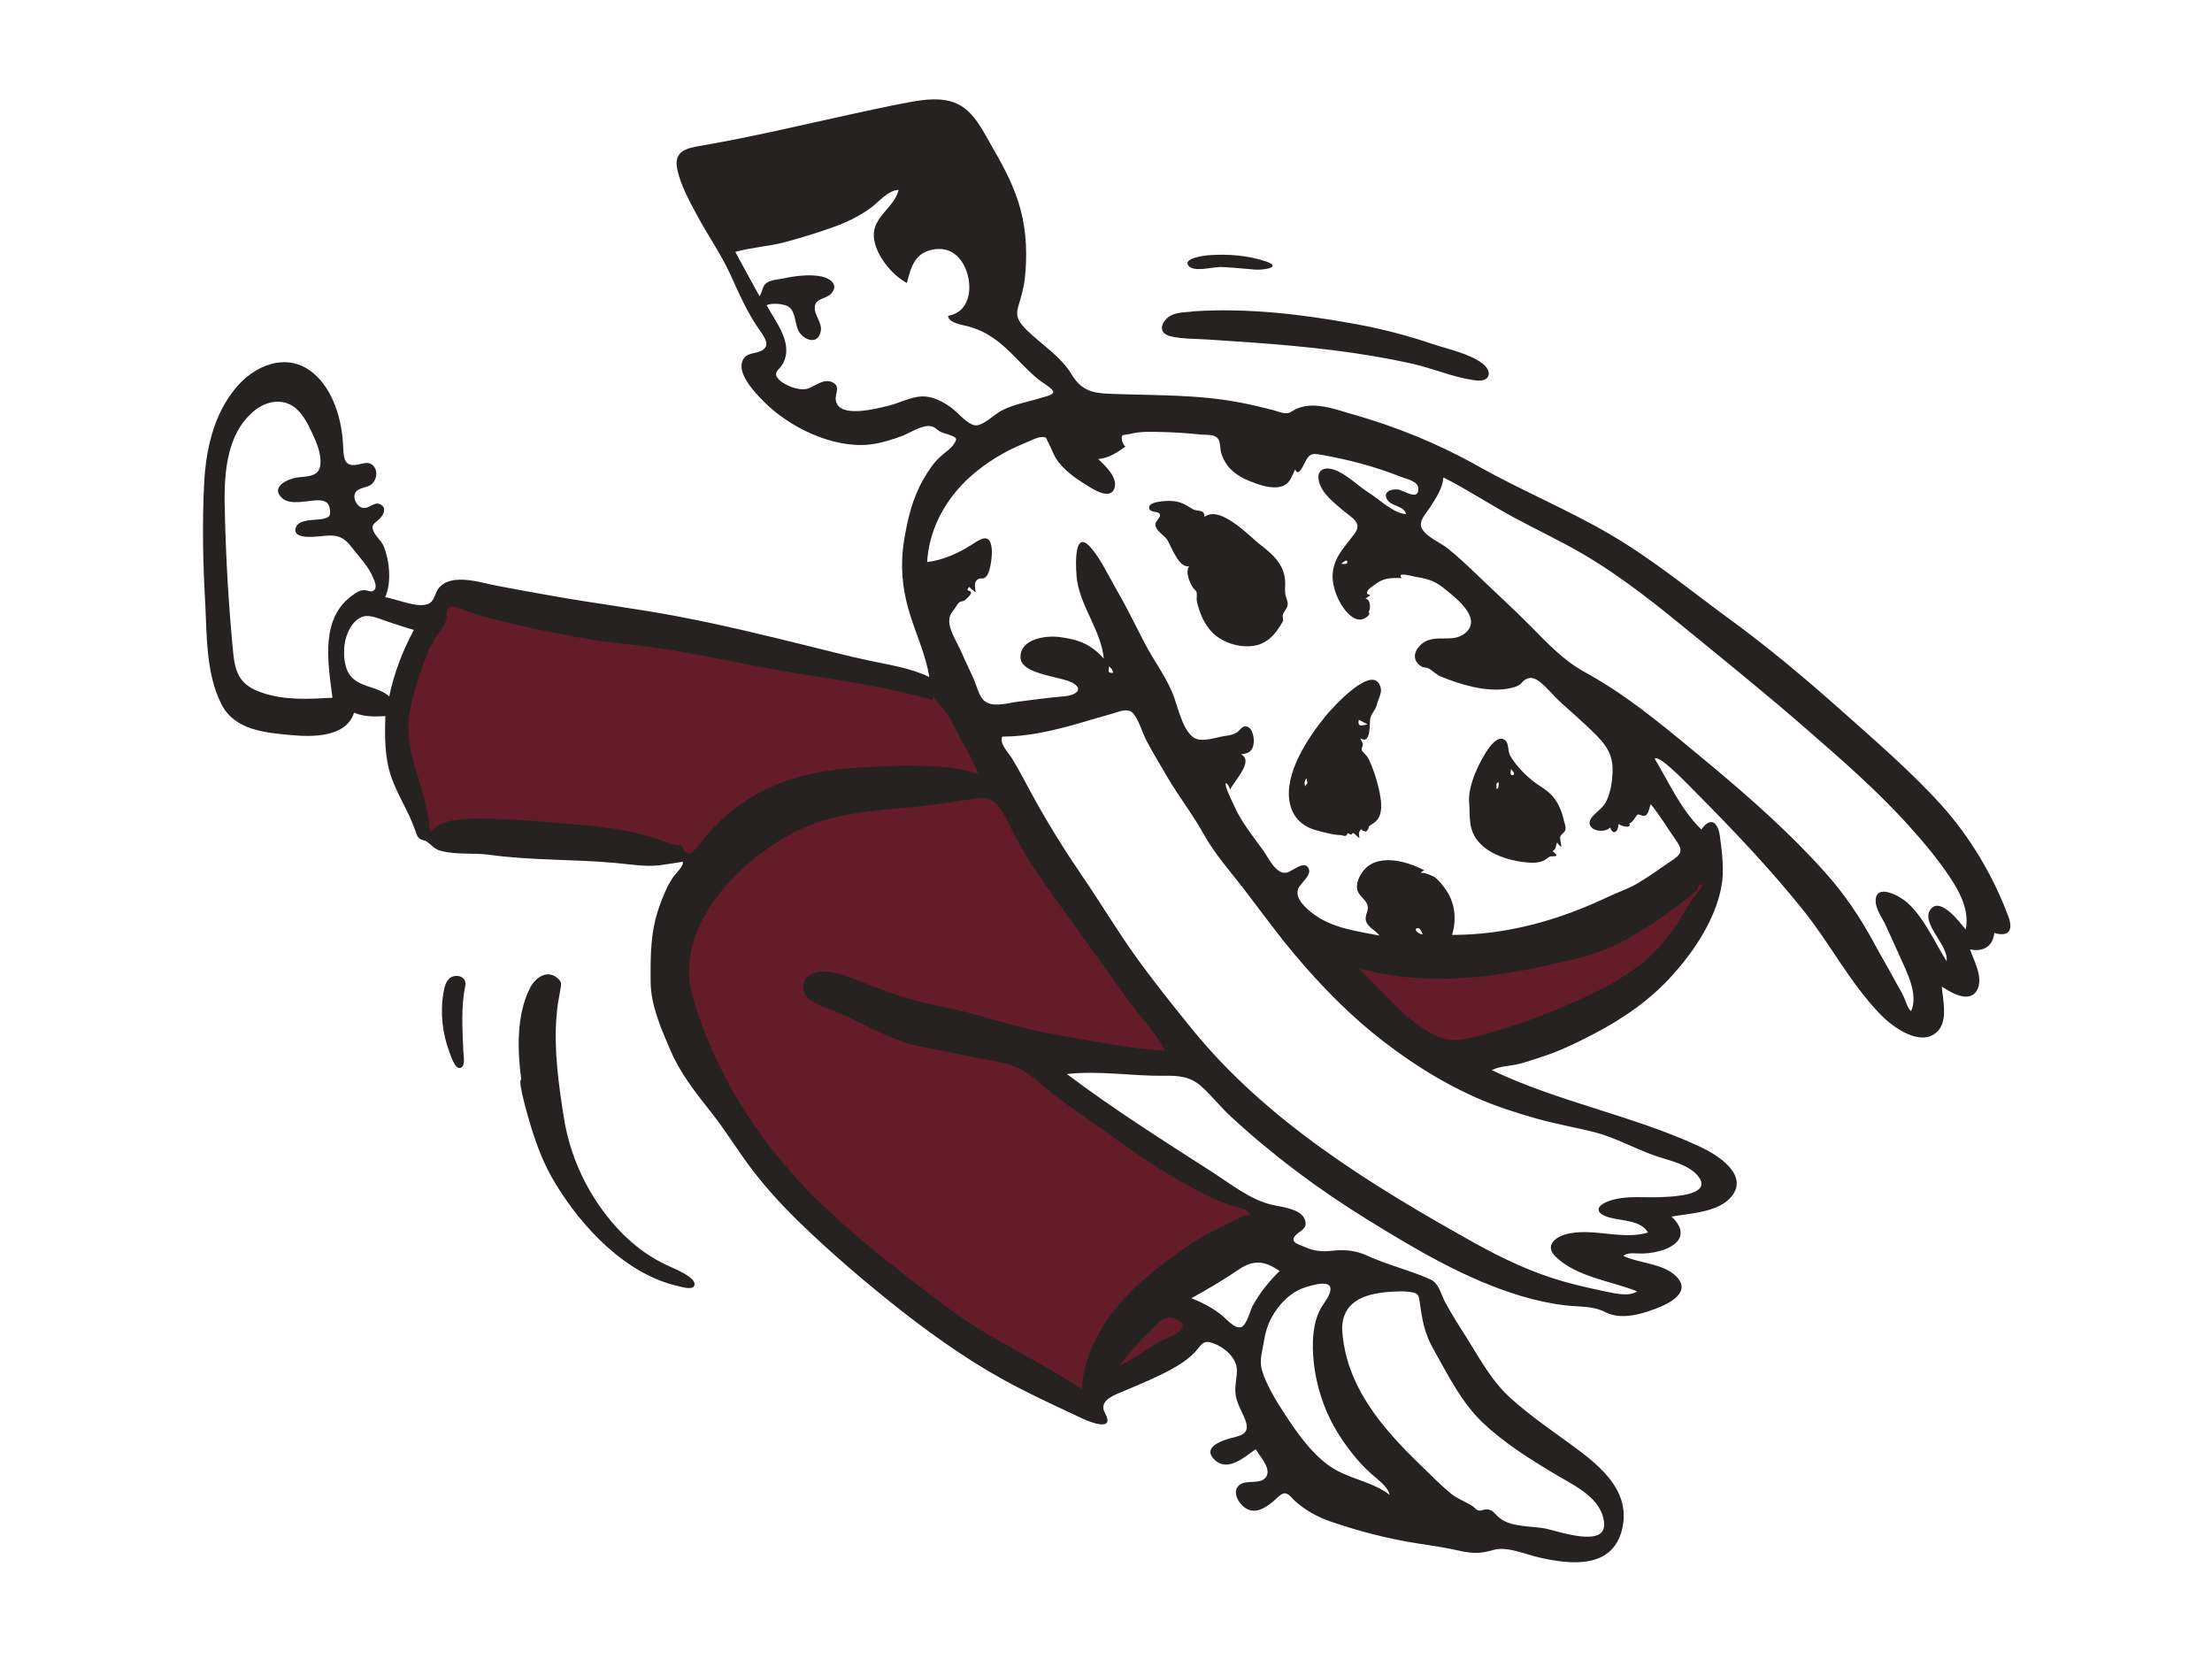
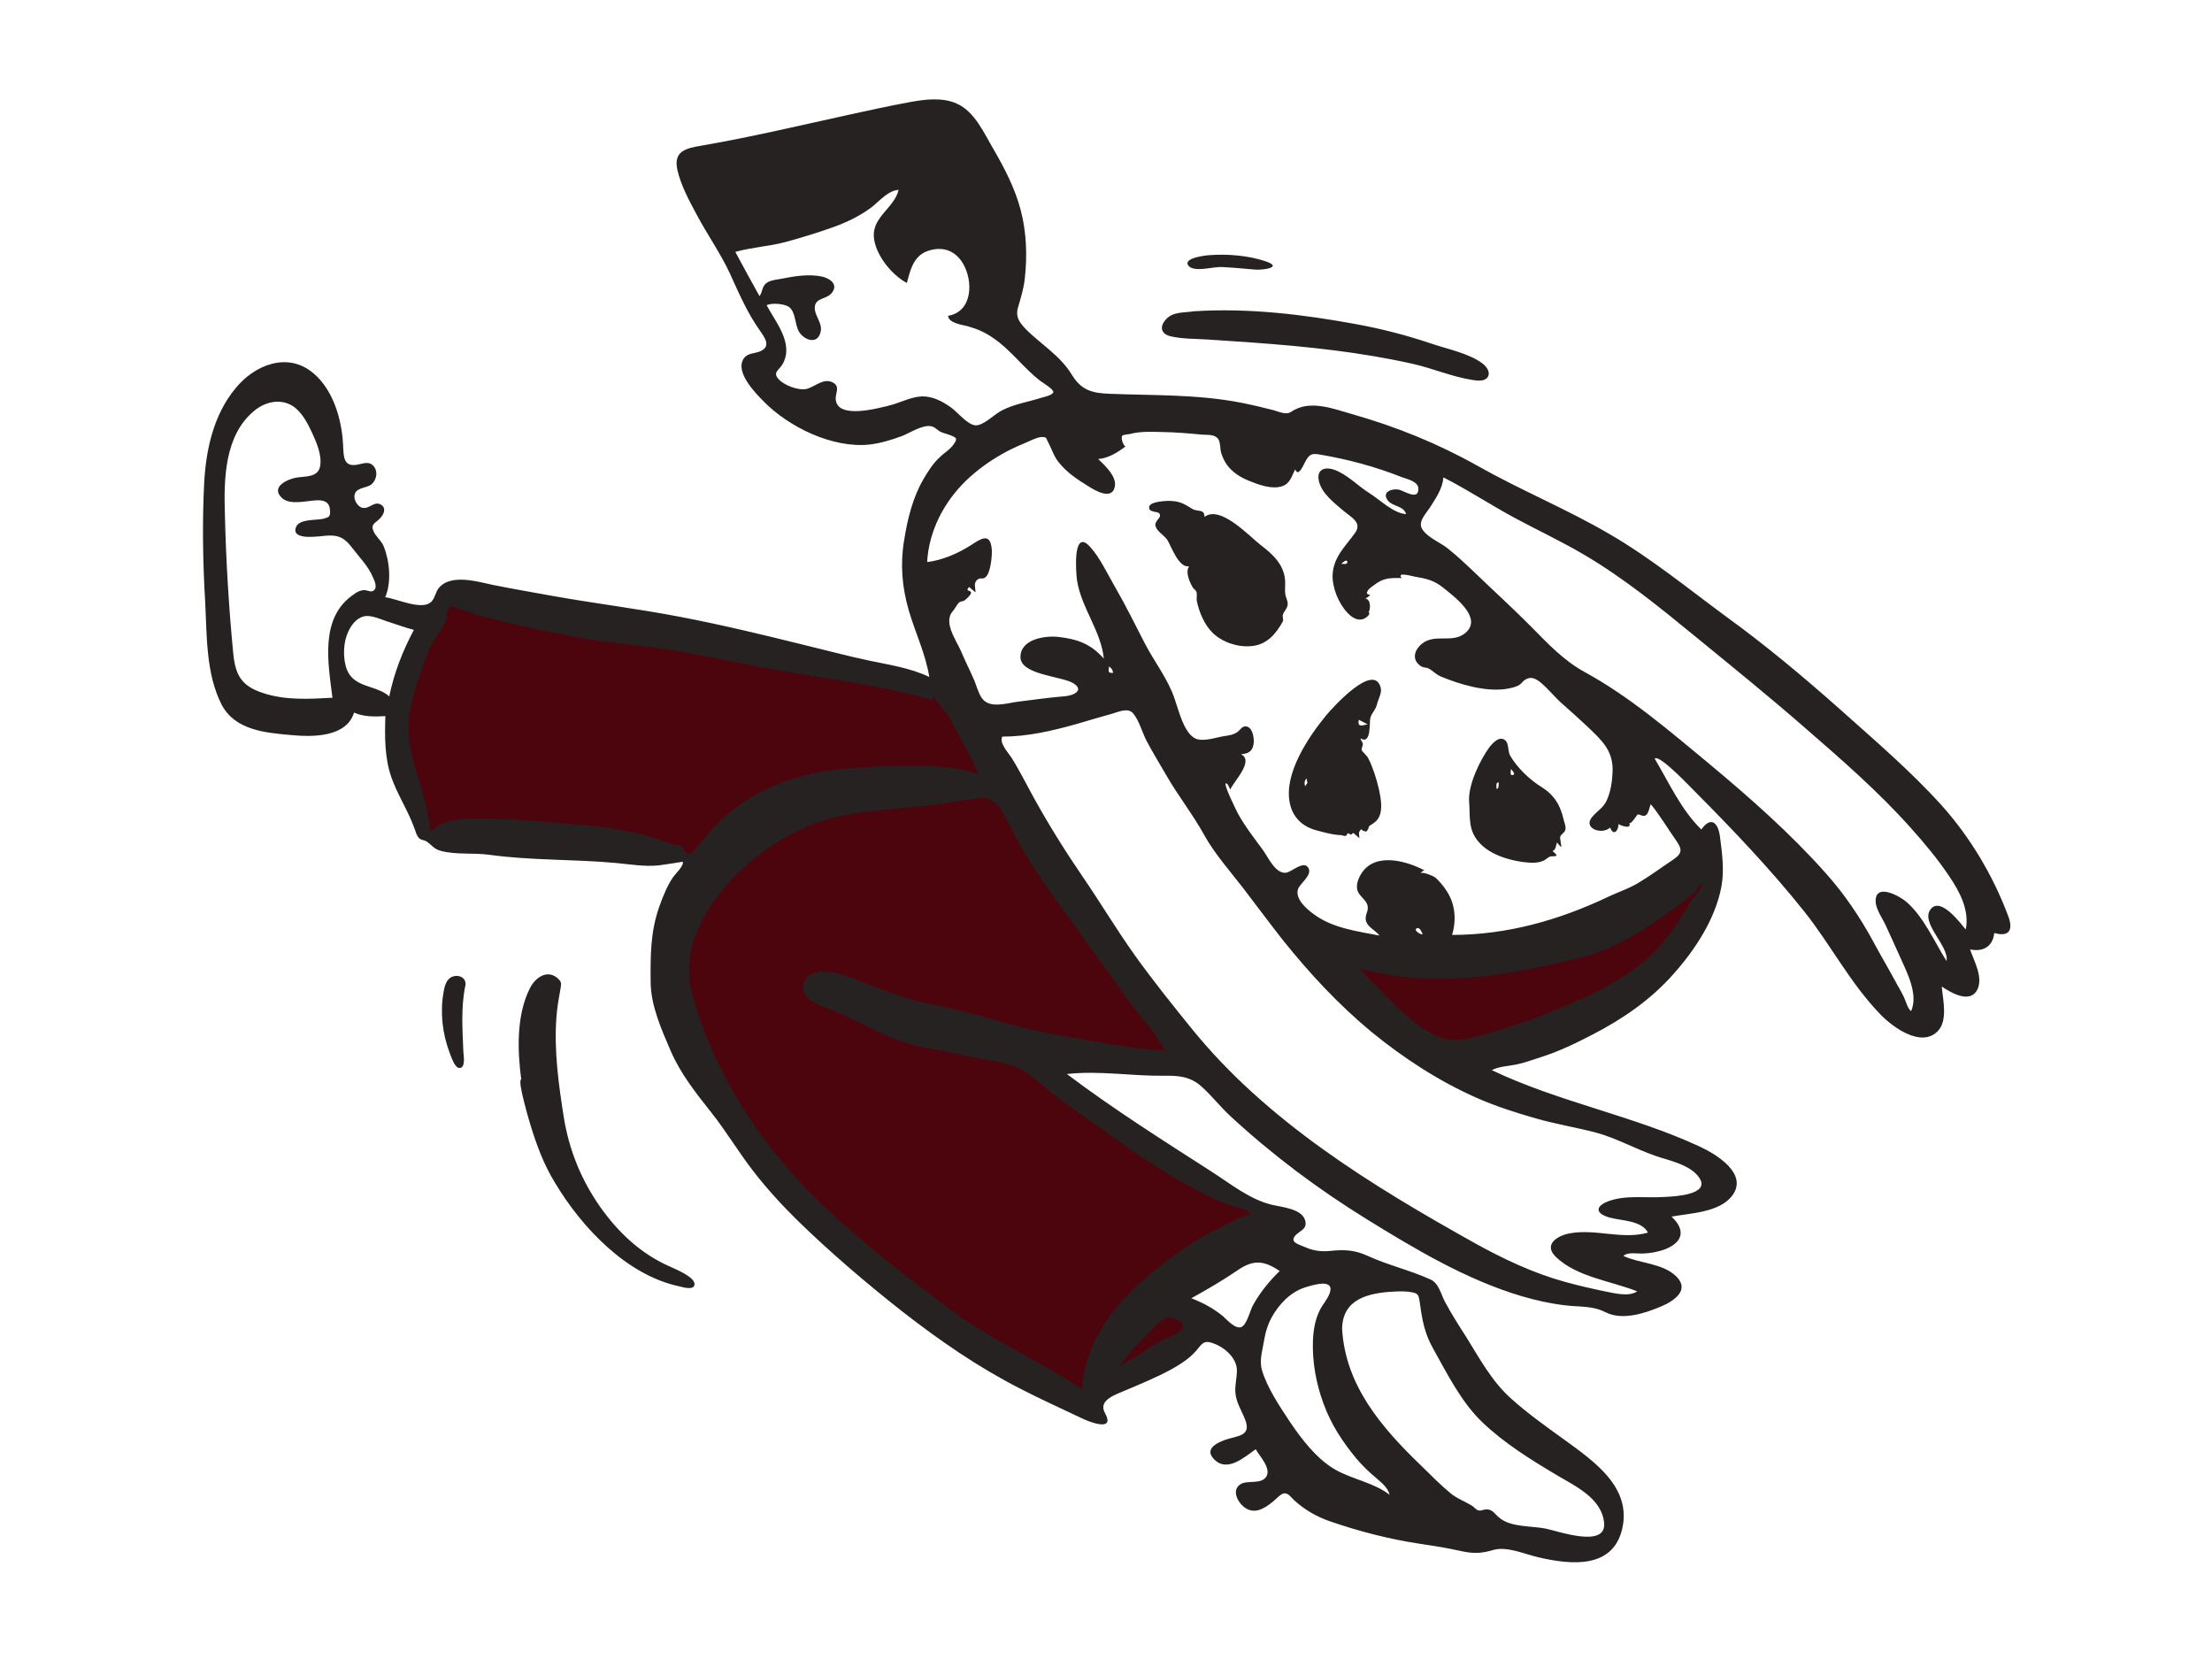
<svg xmlns="http://www.w3.org/2000/svg" width="1024px" height="768px" viewBox="0 0 1024 768">
  <g stroke="none" stroke-width="1" fill="none" fill-rule="evenodd">
-     <path d="M205,278.1 C206.8,275.4 206.8,275.9 209.9,276.5 C222.9,278.8 235.9,281.1 248.9,283.5 C292.9,291.3 337,299.1 381,307 C396.5,309.8 412,312.5 427.5,315.3 C429.8,315.7 434.2,315.6 436.2,316.8 C437.2,317.5 438,319.4 438.7,320.4 C441.5,324.9 444.4,329.3 447.3,333.8 C463.4,358.8 480,383.4 496.5,408.2 C514.8,435.8 533.1,463.3 551.4,490.9 L551.4,490.9 L474.4,489.9 C479.1,493 483.9,496.1 488.7,499.2 C522.2,521.1 555.8,543 589.4,564.9 L589.4,564.9 L541.4,596.9 L541.4,596.9 L558.4,614.9 C553.1,617.9 547.8,620.9 542.5,623.9 C532.8,629.5 523,635 513.3,640.5 C509.9,642.5 506.4,644.4 503,646.4 C502.2,646.9 501,647.8 500.2,647.7 C498.9,647.6 496.6,645.4 495.6,644.7 C492.3,642.6 489,640.5 485.7,638.3 C475.6,631.7 465.6,625 455.6,618.3 C431.1,601.8 406.6,585.1 383.1,567.1 C372.2,558.8 362.2,550.2 353.7,539.4 C344.4,527.5 336.7,514.4 329.9,500.9 C324.2,489.6 319.1,477.9 314.7,466 C313.1,461.9 309.3,455.4 309.4,450.9 C309.4,448.5 311.5,445 312.3,442.8 C314.3,437.5 316.2,432.2 318.1,426.9 C319.1,424.2 321,420.8 321.4,417.9 C321.8,414.4 320.1,409.6 319.5,406.2 C319.3,404.5 319.3,399.8 318,398.8 C317.2,398.2 314,398.5 313,398.5 C304.7,397.8 296.5,397.2 288.2,396.6 C266.1,394.8 243.9,393.1 221.8,391.4 C215.7,391 208.9,391.3 202.9,390 C198.4,389 195.5,385.4 194.2,381.1 C190.1,368.4 186.3,355.5 183.8,342.3 C181.4,329.6 183.7,319.8 188.9,308 C193.5,297.7 198.9,287.5 205,278.1 Z M792.4,399.9 C788,416.5 781.9,437.4 769,449.5 C764.1,454.1 757.5,457.1 751.5,460 C742.7,464.3 733.7,468.1 724.7,471.8 C708.6,478.2 691.8,485.3 674.8,488.5 C670,489.3 667.6,488.5 663.7,485.6 C657.1,480.9 651.1,475.1 645.1,469.5 C635.7,460.6 626.4,451.3 617.4,441.9 C651.6,441.8 686.9,440.2 720.4,432.9 C745.9,427.3 771.5,415.7 792.4,399.9 Z" fill="#641C29" />
+     <path d="M205,278.1 C206.8,275.4 206.8,275.9 209.9,276.5 C222.9,278.8 235.9,281.1 248.9,283.5 C292.9,291.3 337,299.1 381,307 C396.5,309.8 412,312.5 427.5,315.3 C429.8,315.7 434.2,315.6 436.2,316.8 C437.2,317.5 438,319.4 438.7,320.4 C441.5,324.9 444.4,329.3 447.3,333.8 C463.4,358.8 480,383.4 496.5,408.2 C514.8,435.8 533.1,463.3 551.4,490.9 L551.4,490.9 L474.4,489.9 C479.1,493 483.9,496.1 488.7,499.2 C522.2,521.1 555.8,543 589.4,564.9 L589.4,564.9 L541.4,596.9 L541.4,596.9 L558.4,614.9 C553.1,617.9 547.8,620.9 542.5,623.9 C532.8,629.5 523,635 513.3,640.5 C509.9,642.5 506.4,644.4 503,646.4 C502.2,646.9 501,647.8 500.2,647.7 C498.9,647.6 496.6,645.4 495.6,644.7 C492.3,642.6 489,640.5 485.7,638.3 C475.6,631.7 465.6,625 455.6,618.3 C431.1,601.8 406.6,585.1 383.1,567.1 C372.2,558.8 362.2,550.2 353.7,539.4 C344.4,527.5 336.7,514.4 329.9,500.9 C324.2,489.6 319.1,477.9 314.7,466 C313.1,461.9 309.3,455.4 309.4,450.9 C309.4,448.5 311.5,445 312.3,442.8 C314.3,437.5 316.2,432.2 318.1,426.9 C319.1,424.2 321,420.8 321.4,417.9 C321.8,414.4 320.1,409.6 319.5,406.2 C319.3,404.5 319.3,399.8 318,398.8 C317.2,398.2 314,398.5 313,398.5 C304.7,397.8 296.5,397.2 288.2,396.6 C266.1,394.8 243.9,393.1 221.8,391.4 C215.7,391 208.9,391.3 202.9,390 C198.4,389 195.5,385.4 194.2,381.1 C190.1,368.4 186.3,355.5 183.8,342.3 C181.4,329.6 183.7,319.8 188.9,308 C193.5,297.7 198.9,287.5 205,278.1 Z M792.4,399.9 C788,416.5 781.9,437.4 769,449.5 C764.1,454.1 757.5,457.1 751.5,460 C742.7,464.3 733.7,468.1 724.7,471.8 C708.6,478.2 691.8,485.3 674.8,488.5 C670,489.3 667.6,488.5 663.7,485.6 C657.1,480.9 651.1,475.1 645.1,469.5 C635.7,460.6 626.4,451.3 617.4,441.9 C651.6,441.8 686.9,440.2 720.4,432.9 C745.9,427.3 771.5,415.7 792.4,399.9 Z" fill="#4c050c" />
    <path d="M443,48 C451.3,51.7 455.6,61.8 460,69.2 C465.1,78 469.9,87.3 472.5,97.2 C475.2,107.4 475.6,118.5 474.4,129 C473.9,133.6 472.6,137.8 471.3,142.2 C469.9,146.9 472.1,149.5 475.4,152.9 C482.4,159.7 491.1,165 496.2,173.5 C500.6,180.7 505.6,182 513.8,182.3 C534.2,183.1 554.2,182.5 574.4,186.4 C579.5,187.4 584.6,188.6 589.6,189.9 C591.3,190.4 593,191.1 594.7,191.3 C597.2,191.5 597.6,190.5 599.5,189.6 C607.6,185.4 617.8,189.4 625.9,191.7 C646.3,197.5 665.6,205.3 684.1,215.7 C704.1,227 725.4,235.7 745.2,247.3 C764.3,258.4 781.5,272.5 799.3,285.6 C817.5,298.8 834.7,313.2 851.5,328.1 C867.7,342.6 884.4,356.8 899,373 C912.2,387.8 922.6,405.3 929.6,423.9 C932,430.1 930.5,434 923.2,431.9 C922.6,438.2 917.9,440.8 912,439.5 C913.8,444.8 917.9,451.9 915.6,457.6 C912.4,465.1 903.3,459.6 898.9,456.7 C899.4,462.7 901.9,472.6 896.9,477.5 C889.2,485.1 876.1,475.4 870.6,469.7 C856.6,455.3 847.6,437.5 835.2,421.9 C819.8,402.6 802.5,384.4 785.1,366.9 C783.7,365.6 768.2,348.9 766,351.2 C772.7,362.4 778.1,374.7 787.6,384 C792.1,377.7 795.3,380.8 796.2,387.1 C797.2,394.8 798.3,402.8 796.9,410.4 C794.1,425.4 784.7,439.7 774.7,450.9 C764.3,462.7 751.4,471.6 737.5,478.8 C729.6,482.9 721.8,486.7 713.3,489.4 C709.5,490.6 705.8,492 701.9,492.8 C698.1,493.6 694.1,493.6 690.6,495.4 C721.6,510.2 755.9,516.4 786.9,530.8 C794.4,534.3 809.5,543.3 801.9,553.5 C796,561.3 782.6,561.6 773.8,563.2 C780.3,569.3 779.3,574.9 770.9,578.3 C767.4,579.6 763.9,580.2 760.3,580.3 C757.8,580.4 753.5,579.5 751.5,581.4 C759.2,585 769.7,584.7 776,590.9 C782.5,597.3 774.8,602.3 769,604.8 C761.4,608 751,611.4 743.3,607.5 C737.2,604.4 731.6,605.1 724.8,604.3 C717.9,603.5 711,602 704.3,600 C678.8,592.4 655.2,578.3 632.7,564.4 C610.2,550.5 589.2,534.8 569.7,516.8 C564.9,512.4 560.9,507.1 556,502.8 C550.9,498.3 545.5,497.9 538.9,498 C523.9,498.2 508.9,495.5 493.9,497.2 C515.5,513.5 538.2,527.8 560.9,542.4 C569.5,547.9 578.6,555.3 588.7,557.7 C593.2,558.8 602.7,559.5 604.2,565 C605.3,569 601.9,569.6 599.8,571.8 C596.8,575 601,576 604.1,577.3 C607.9,579 611.5,579.5 615.7,579.1 C622.1,578.4 627.2,578.6 633.2,581.4 C642.6,585.7 652.7,588 662.2,592.3 C666.1,594 667.1,599.3 669,602.8 C672,608.4 675.4,613.7 678.8,619 C685.1,629.1 690.6,639.5 699.6,647.5 C707.5,654.6 716.3,660.8 724.9,667 C738.2,676.7 755.3,688.6 751,707.6 C746.7,726.4 727.3,724.4 712.5,721 C706.2,719.6 697.7,715.7 691.4,717.5 C686,719.1 682.3,719.3 676.6,718.1 C670.1,716.6 663.5,715.6 656.9,714.6 C643.1,712.5 629.1,708.9 615.8,704.3 C609.5,702.1 604.2,699.1 599.2,694.6 C597.7,693.2 596.6,691.3 594.6,691.3 C593,691.3 590.4,694.3 589.1,695.3 C585,698.6 580.4,701.3 575.7,697.5 C572.7,695 570.1,689.6 574.4,687 C577.7,685.1 583.8,687.3 586.2,683.6 C588.6,679.7 583.1,674.1 581.3,670.9 C576.1,674.5 568.3,681.7 562.2,675.7 C557.4,671 562.8,668.1 567.3,666.5 C572.9,664.6 579.3,664.9 576.5,657.4 C574.9,653.2 572.3,649.4 571.9,644.8 C571.6,641.3 572.6,637.9 572.6,634.4 C572.6,628.2 565.9,622.8 560.1,621.4 C556.6,620.5 555.5,623.5 553.3,625.8 C550.1,629.3 546,631.8 541.9,634.1 C535.2,637.7 528.2,640.6 521.1,643.6 C516.5,645.6 508.2,648.1 511.5,654.1 C516.4,662.8 505,658.6 500.9,656.6 C491.3,652 481.6,647.7 472.2,642.8 C452.8,632.9 435,620.6 417.8,607.2 C401,594 384.6,580 369.3,565.1 C361.9,557.8 354.9,550.2 348.6,542 C341.8,533.2 336.1,523.6 329.2,514.9 C322,505.8 315,497 310.4,486.3 C306.1,476.3 301.2,465.3 301.2,454.4 C301.1,442.3 301.1,431.5 305.1,420 C306.8,415.2 308.8,410.1 311.7,405.9 C312.5,404.7 316.9,400.6 316,398.9 C316,399 306,400.5 305,400.6 C298.4,401.3 291.7,400.1 285.1,399.5 C265.6,397.7 245.9,398.4 226.5,395.7 C219.2,394.7 211.2,395.8 204.1,393.9 C200.7,393 199.9,391.1 197.4,389.5 C196.3,388.8 195,389 194,388 C192.8,386.8 192.5,385.1 191.9,383.6 C189,375.4 184.1,368.1 181.2,359.9 C178,350.7 178.1,341.1 178.4,331.5 C173.5,331.8 168.5,331.9 163.9,329.9 C160.3,341.4 144.6,341.2 134.9,340.3 C122.8,339.2 108.7,338.1 102.5,326 C95.3,311.7 95.8,294.4 95,278.9 C93.9,260.6 93.6,242.1 94.5,223.9 C95.3,208.3 98.8,192.2 108.9,179.9 C117.7,169 133.1,162.6 145.1,172.8 C154.2,180.4 158.2,194.1 158.8,205.6 C159.1,211.4 158.8,216.6 166,215 C168.7,214.4 171.2,213.4 173.3,216.2 C175,218.7 174.2,222.3 172,224.2 C169.9,225.9 165.9,225.6 164.5,228.1 C163.1,230.6 165.3,234.6 167.9,235.1 C171,235.7 173.3,231.8 176.3,233.6 C179.1,235.2 177.6,238.3 175.8,240.1 C173.6,242.3 171.4,242.7 173,246.1 C174.2,248.7 176.7,250.4 177.7,253.1 C180.4,259.9 181.3,269.7 178.3,276.5 C183.5,277 196,283.2 200,278.2 C201.5,276.4 201.7,273.8 203.3,272 C205.2,269.8 207.8,268.9 210.6,268.5 C216.5,267.8 222.6,269.6 228.3,270.8 C237.9,272.7 247.5,274.4 257.1,276.1 C276.4,279.5 295.9,281.9 315.1,285.6 C334.4,289.3 353.4,293.9 372.4,298.6 C382.4,301 392.3,303.7 402.3,305.8 C411.7,307.8 421.5,309.2 430.2,313.4 C428.5,302.7 423.7,292.9 420.7,282.6 C417.6,271.9 416.7,261.3 418.5,250.4 C420.1,240.4 422.4,230.6 427.5,221.8 C429.6,218.2 431.9,214.6 434.9,211.8 C437,209.7 440,208 441.6,205.5 C443.3,203.1 442.9,202.6 440,201.5 C438.3,200.8 436.8,200.6 435.2,199.8 C433.8,199 432.6,197.5 430.9,197.3 C427,196.6 421.2,200.4 417.7,201.8 C412.8,203.6 407.7,205.2 402.5,205.8 C385.4,207.6 365.1,197.7 353.4,185.7 C349.4,181.7 340.5,172.4 344.1,166.3 C346,163.1 349.5,163.9 352.4,162.4 C356.9,160.1 354,156.3 351.9,153.2 C346,145 342,135.6 337.8,126.4 C333.4,117 327.5,108.7 322.7,99.7 C319.2,93.2 315.2,85.9 313.6,78.7 C311.6,69.9 317.6,68.6 324.9,67.4 C348,63.4 370.7,58 393.5,53 C402.7,51 411.8,49 421,47.3 C428.1,46 436.2,44.9 443,48 Z M645.5,597.9 C633.6,598.5 621.6,601.2 621.3,615 C622.7,641.4 639.8,661.1 657.9,678.5 C662.5,683 667,687.6 671.9,691.6 C674.9,693.9 678,695 681.2,696.9 C682,697.3 683.3,698.8 684,699.1 C685.7,699.6 685.9,699 687.5,698.8 C691.2,698.4 691.8,701 694.6,703 C699.8,707 709.2,706.4 715.4,707.6 C721,708.7 743.6,716.9 742.6,705.1 C741.6,693.6 729.3,688 720.7,682.9 C708.6,675.7 696.2,668 686,658.2 C676.4,648.9 670.1,636.2 663.6,624.6 C659.5,617.4 658.4,611.3 657.3,603.2 C656.8,599.8 656.7,598.7 653.4,598.2 C650.8,597.7 648.1,597.8 645.5,597.9 Z M604.1,596 C597.3,598.2 592.1,603.7 588.6,610 C586.9,613.2 585.9,616.4 585.3,619.9 C584.6,624.5 582.9,629.3 584.1,633.9 C586.4,642.2 592.5,651.2 597.2,658.3 C602.6,666.3 609.5,675.3 617.9,680.2 C626,684.9 635.8,686.2 643.3,692 C642.6,688.8 639.6,686.4 637.3,684.4 C633.8,681.5 630.8,678.6 627.9,675.2 C621.5,667.5 616.1,659.2 612.7,649.8 C609.3,640.6 607.4,630.3 607.8,620.5 C608,615.9 608.8,610.9 610.9,606.7 C612.2,603.9 614.6,601.5 615.6,598.5 C617.9,591.6 607.6,594.9 604.1,596 Z M453.4,369.5 C443.8,370.6 434.3,372.5 424.6,373.4 C405.1,375.2 384.8,376.2 367.1,385.6 C341.4,399.2 311.7,429.3 320.6,461 C331.2,498.5 353.7,532.5 382,559 C400,575.9 419.8,591.2 439.6,606 C458.8,620.3 480.9,629.7 500.7,643.1 C502,623.4 514.4,605.3 529.1,592.7 C536.9,586 545.2,579.6 554,574.1 C558.3,571.4 562.8,569.2 567.4,566.9 C570.9,565.3 574.7,562.7 578.7,562.5 C578.6,559.6 571.3,558.6 569.3,557.9 C562.4,555.5 555.7,551.9 549.3,548.4 C535.3,540.8 522.4,531.5 509.4,522.2 C503.1,517.7 496.6,513.3 490.4,508.7 C484.7,504.6 479.7,499.2 473.7,495.6 C467.5,492 460.1,491.2 453.1,489.9 C444.8,488.3 436.6,486.4 428.2,484.9 C414.1,482.6 400.9,474.3 388,468.7 C383.6,466.8 377,465.2 373.7,461.6 C370.7,458.3 371.5,453.3 375.3,451.1 C382,447.3 393,452.3 399.3,454.7 C410.9,459.3 422.4,463.4 434.7,465.7 C451.5,468.9 467.5,474.9 484.4,478.1 C502.6,481.4 520.8,485.2 539.3,486.4 C534.8,477.4 527.2,470 521.4,461.8 C514.7,452.5 508,443.2 501.3,433.8 C489.6,417.3 476.5,400.8 467.6,382.5 C464.5,376.3 461.5,368.6 453.4,369.5 Z M540.5,610 C537.8,610.4 535.8,613 534,614.8 C528.4,620.3 522.9,625.7 518.3,632.1 C525.4,629.1 531.2,623.9 538,620.5 C540.5,619.2 549.1,616.5 547.4,613 C546.4,611.1 542.5,609.6 540.5,610 Z M573,588 C566.1,592.7 558.9,596.9 551.5,601 C556.7,603 561.8,605.7 566,609.2 C567.9,610.8 571.9,615.5 574.7,614.3 C577.2,613.2 578.7,606.8 579.9,604.5 C583.1,598.6 587.6,593 592.4,588.4 C585.2,583.5 580.3,583 573,588 Z M514.5,330.5 C509,332 503.4,333.7 497.9,335.3 C486.8,338.4 475.5,341 464,341 C462.4,343.9 466.9,348.6 468.3,350.8 C471.9,356.6 475,362.8 478.3,368.8 C485.3,381.5 492.9,393.7 501.1,405.7 C509.4,417.8 516.9,430.4 525.4,442.3 C533.7,453.9 542.7,465.1 551.6,476.1 C586.4,519.1 634.8,548.7 682.4,575.3 C695.7,582.7 709.6,589.3 724.4,593.4 C730.5,595.1 736.7,596.5 742.9,597.8 C747.1,598.6 754,600.5 757.9,597.8 C745.8,593 730,591.2 720.3,581.9 C714.3,576.2 720.9,571.9 727,570.9 C738.9,568.8 751.2,574 762.9,570.6 C759.8,564.9 750.8,565.2 745.4,563.7 C738.5,561.9 738.2,558.4 744.8,556 C752.8,553.1 762.2,554.7 770.6,554.1 C774.7,553.9 791.9,553.2 786.7,545.3 C782.6,539.1 772.7,537.3 766.1,535 C757,531.8 748.1,526.8 738.8,524.3 C729.6,521.9 720.3,520.4 711.2,517.8 C701.7,515.1 692.3,512.1 683.3,508.1 C665.8,500.3 649.7,489.8 634.9,477.7 C619.8,465.2 606.5,450.9 594.2,435.6 C587.8,427.5 581.7,419.2 575.4,411 C569.3,403.1 562.5,395.5 557.6,386.8 C552.3,377.1 545.3,368.3 539.8,358.7 C536.8,353.5 533.6,348.3 530.8,343 C528.8,339.2 527.4,333.7 524.7,330.4 C522.2,327.3 517.8,329.6 514.5,330.5 Z M258.3,453 C260.1,454.7 259.8,455.4 259.5,457.5 C258.7,462 257.9,466.3 257.6,470.8 C256.4,486.1 258.6,502.1 261,517.2 C263.4,532.3 269.1,546.3 277.9,558.8 C286.5,570.9 296.9,580.6 310.5,586.5 C312.8,587.6 322.1,591.3 321.5,594.8 C321,597.4 316.2,595.9 314.5,595.5 C290,590.3 269.2,568.1 256.9,547.5 C251.7,539 248.5,530.3 245.6,520.9 C245.2,519.5 239.3,500 241.3,499.7 C239.5,486.2 239,469.8 245.4,457.3 C247.8,452.6 253.4,448.5 258.3,453 Z M215.5,455.9 C213.3,466.1 214.1,476.5 214.5,486.8 C214.6,488.7 215.7,494.5 212.6,494.4 C210.4,494.3 208.7,488.7 208.1,487.2 C204.8,478.5 203.7,468.7 205.3,459.5 C205.8,456.5 206.6,453 209.8,452 C212.6,451.1 215.8,452.7 215.5,455.9 Z M787.9,408.9 C786.5,409.5 785.9,410.8 785.5,412.2 C774.7,421.4 762,430.2 749.4,436.7 C738.2,442.5 725.1,445 712.9,447.6 C684.8,453.6 656.8,456 628.8,448.2 C640.2,458.8 650.6,472.8 665,479.6 C672.2,482.9 680.1,480.9 687.4,478.8 C696.3,476.2 705.2,473.5 713.8,470.1 C730,463.6 747.3,456.4 761,445.2 C767,440.3 771.9,434.1 776.3,427.7 C778.8,424 780.9,420 783.4,416.3 C784.8,414.2 788,411.6 787.9,408.9 Z M668.2,221 C667.8,226.2 664.7,230.6 662,234.9 C660.1,237.8 656.5,241.3 658.2,244.6 C660.3,248.6 666.7,251.1 670.1,253.8 C675,257.7 679.6,262.1 684.2,266.5 C692.4,274.4 700.9,282.1 708.9,290.2 C716.5,297.9 723.8,305.7 733.4,311 C754.5,322.5 773,338.5 791.5,353.8 C810.2,369.4 828.8,385.8 845,404 C853.8,413.8 861,424.5 867.2,435.9 C870.4,441.9 873.8,447.6 877,453.5 C878.4,456.2 880,458.7 881.3,461.4 C882.3,463.4 882.9,466.6 884.7,468.1 C888.2,460.3 882.7,450 879.6,443 C877.4,438.2 875.3,433.4 873.1,428.7 C871.6,425.3 868.5,421.2 868.3,417.5 C867.9,408.3 879.7,414.9 882.9,417.8 C890.9,425.1 895.5,436 901.1,444.9 C902.5,437.8 888.2,426.8 894.1,420.5 C898.8,415.6 907.4,427.2 910,430.3 C911.8,421.4 907.2,412.8 902.4,405.7 C897.1,397.8 890.9,390.3 884.5,383.2 C869.7,366.6 852.7,351.8 836,337.3 C819.3,322.7 802.1,308.8 785,294.8 C768.4,281.2 751.6,267.5 733,256.6 C722.6,250.5 711.7,245.4 701.1,239.7 C690,233.7 679.4,226.7 668.2,221 Z M523.1,200.9 C522.7,201 519.9,201.3 519.6,201.6 C518.7,202.6 519.9,206.1 521,206.7 C517.3,209.5 513.1,212.1 508.4,212.5 C511.4,215.4 517,220.5 516.1,225.2 C514.9,231.7 507.1,227.2 504,225.2 C498.9,222.1 493.8,218.7 490.1,214 C487.7,211 486.9,207.8 485.1,204.5 C484.2,202.8 484.7,202.4 482.6,202.3 C480.2,202.2 476.1,204.5 473.8,205.4 C470.4,206.8 467,208.4 463.7,210.3 C457.7,213.7 452.1,217.8 447.1,222.6 C436.9,232.6 430,245.8 429.2,260.2 C436.4,259.3 443.5,256.2 449.6,252.3 C453.9,249.5 458.4,246.3 459.1,254.1 C459.4,257.1 458.6,264.2 456.8,266.6 C455,268.8 454.3,267 452.5,268.3 C450.5,269.9 451.6,272.1 451.6,274.2 C450.6,273.4 449.6,272.6 448.6,271.7 C446.8,274.1 448.8,272.8 449.5,274.2 C449.9,275.1 447.2,277.4 446.7,277.8 C445.6,278.7 444.9,278 443.7,279.2 C442.9,280.1 442,281.9 441.1,282.9 C436.5,288 442.6,296.2 445,301.7 C446.7,305.8 448.7,309.7 450.5,313.8 C451.9,316.7 452.6,320.2 454.4,323 C458,328.4 466.2,325.4 471.5,324.8 C478.7,323.9 485.8,322.9 493.1,322.3 C497.3,321.9 502.1,319.4 496.7,316.2 C491.3,313 472.6,312.4 472.4,304.3 C472.3,295.6 484.4,294.1 490.4,294.9 C499.3,296 505,298.2 511,304.9 C509.7,292.1 500.7,281.6 498.6,268.8 C498.1,265.4 496.4,244 504.7,253.2 C509.2,258.2 512.7,265.7 516,271.4 C521,280 525.4,289 530,297.9 C534.4,306.4 540.8,314.5 543.8,323.6 C545.6,328.6 548,339.3 553.4,341.9 C557,343.5 562.9,341.4 566.5,340.8 C568.7,340.5 570.9,340.2 572.8,338.9 C573.8,338.2 574.8,336.5 576.1,336.3 C579.7,335.8 580.6,341.3 580.4,343.8 C580,347.7 578.2,348.8 574.5,349.2 C580.7,352.2 571.2,361.7 569.5,365.5 C569.4,365.3 568.4,362.6 567.6,362.6 C566,362.6 572.5,375.4 572.9,376.3 C576.3,382.5 580.6,388 584.8,393.7 C587.1,397 590.6,404.7 595.4,404 C598.1,403.6 603.6,398.1 605.7,401.8 C607.6,405.2 601.8,408.9 600.9,411.6 C599.4,416.2 605,420.9 608.3,423.3 C617,429.7 628.3,431.1 638.6,433.1 C636.6,430.4 632.3,429 632.2,425.2 C632.2,422.6 634,421.2 632.8,418.4 C631.7,416 629.2,414.7 628.4,412.2 C627.6,409.5 628.9,406.4 630.4,404.1 C636.8,394.5 651,398.5 659.4,402.9 C658.8,403.1 658.2,403.5 657.8,404 L657.7,404.2 L657.8,404.2 C658.8,403.5 663.5,405.6 664.1,406 C665.9,407.3 668.4,410.4 669.6,412.3 C673.7,418.4 674.3,425.9 672.2,432.8 C697.6,432.8 721.6,426 744.4,415.2 C749.6,412.7 754.7,411.2 759.6,408 C764.7,404.9 769.5,401.3 774.5,398 C779.1,394.9 778.7,393 775.6,388.6 C771.8,383.2 768.4,377.4 764.2,372.3 C763.5,373.7 763.3,376.5 761.9,377.4 C760.4,378.4 759,376.5 757.9,377.2 C758,377.1 754.7,382.2 754.2,380.9 C755.6,384.2 750.1,382.1 749.2,381.5 C749.4,384.6 746.8,387.2 745.4,383.1 C741.5,386.7 732.3,383.4 737.3,377.9 C739.7,375.2 742.4,373.8 743.9,370.3 C745.7,366.3 746.3,361.8 746.5,357.5 C747,347.5 741.5,342.7 734.7,336.2 C730.9,332.6 726.9,329.1 723,325.6 C719.5,322.5 716.5,318.6 712.9,315.7 C710.3,313.7 708.2,313.1 705.7,314.9 C704.7,315.6 704.3,316.6 703,317.3 C701.3,318.2 698.7,318.7 696.8,319 C687.2,320.2 676.1,316.9 667.3,313.3 C664.9,312.4 663.7,310.8 661.6,309.6 C660.3,308.8 659.2,309.3 657.8,308.4 C654.1,306 654.3,302.2 657,299.2 C663.2,292.3 672.1,298.5 678.5,292.9 C686.5,285.9 673.2,276.2 667.9,271.9 C663.6,268.5 659.9,267.8 654.7,266.9 C653.6,266.7 646.3,264.6 648.9,267.6 C643.2,267.5 640.4,267.5 635.9,271 C634.7,271.9 633.1,272.8 632.8,274.4 C632.6,275.2 634.3,275.4 634.3,275.4 C634.1,275.9 632.4,276.9 632.1,277.1 C635,277.5 634.3,283.2 633.5,283.2 L633.5,283.2 L633.6,283.3 C634.8,284.5 632,286.3 631,286.6 C628.2,287.5 625.6,285.6 623.8,283.7 C619.7,279.4 616.7,272.1 616.9,266.1 C617.3,257.8 622.8,253 627.3,246.7 C630.7,242 625.6,239.5 622.1,236.6 C617.9,233 612,228.6 610.6,222.9 C609.3,217.6 612.9,215.9 617.5,217.4 C623.6,219.5 628.6,225 634.1,228.4 C638.9,231.4 645,237.6 650.9,238 C649.9,234.1 644.5,234.5 642.4,231.6 C639.7,227.9 643.9,226.2 647.2,226.6 C649.7,226.9 656.8,232.2 656.6,226.1 C656.5,222.8 651.1,221.7 648.7,220.8 C636.6,216 624.2,212.7 611.4,210.5 C607.2,209.7 606.1,210.2 604.1,214 C603.4,215.3 601,221.1 599.6,217.3 C597.9,220.4 597.4,223.8 593.5,225.1 C588.7,226.7 582.4,224.3 578,222.5 C574.1,220.9 570.5,218.6 568,215.2 C566.8,213.5 565.9,211.6 565.3,209.6 C564.8,207.8 565,205 564.1,203.5 C562.6,200.9 559.1,201.4 556.4,201.2 C550.3,200.6 544.2,200.1 538.1,200 C533,199.9 528.1,199.6 523.1,200.9 Z M656,429.7 C654,430.4 657.5,432.8 658.6,432.5 C658.2,431.7 657.4,429.2 656,429.7 Z M657.7,404.2 L657.7,404.2 C657.6,404.3 657.6,404.4 657.6,404.4 C657.6,404.4 657.6,404.3 657.7,404.2 L657.7,404.2 Z M696.8,342.7 C698.6,344.2 697.9,347.7 699.1,349.8 C702.3,355.4 708.2,361 713.7,364.4 C719.6,368.1 722.4,372.9 723.9,379.6 C724.2,380.9 725.1,382.9 724.6,384.3 C724.2,385.6 722.7,386.1 722.3,387.3 C722,387.8 722.9,392 722.8,392 C722.3,392.1 720.8,390 720.8,390 C720.2,391.4 720.4,393.1 718.9,393.9 L718.7,394 L718.7,394 C719.1,394.3 720.9,395.8 720.5,396.1 C719.9,396.6 718.4,396.3 717.6,396.5 C716.4,397 715.6,398 714.4,398.5 C711.4,399.8 707.9,399.4 704.6,399 C697.8,398 690.1,395.6 685.2,390.5 C679.3,384.4 680.7,378.1 680.1,371.2 C679.5,363.5 685.1,351.9 689.5,345.9 C691.1,343.9 694.1,340.5 696.8,342.7 Z M207,282.9 C206.6,283.8 207,285.2 206.7,286.2 C206.3,288.3 205.1,290 204,291.7 C201.9,294.9 199.7,297.8 198.3,301.4 C194.8,310.2 191.5,319.7 189.8,329.1 C186.1,349.1 198.3,365.6 199,385.2 C204.5,379.3 213,379 220.6,379 C230.6,379 240.6,379.4 250.6,380.3 C269.8,382 289.4,382.6 307.6,389.6 C309.6,390.4 311.1,390.8 313.1,391.2 C315.3,391.6 314.1,390.6 315.8,391.9 C316.2,392.3 316.4,393.5 316.8,394 C319.2,396.3 320.6,394.7 322.6,392.2 C328,385.5 333.5,379.3 340.5,374 C355.5,362.8 372.3,357.6 390.8,355.9 C401.4,355 411.8,354.4 422.4,354.5 C432.6,354.6 443.3,354.8 452.9,358.5 C450.5,351.6 446.4,345.5 443.1,339 C441.5,335.9 440.1,332.6 438,329.8 C436.2,327.2 433.5,325.2 432.3,322.3 C432.1,322.9 431.8,323.5 431.6,324 C412.1,318.4 391.9,315.4 371.9,312.2 C351.7,309 331.9,304.5 311.8,301.1 C301.7,299.4 291.6,298.4 281.4,297.2 C271.6,296.1 262.2,293.9 252.6,292.1 C242.8,290.2 233.3,287.9 223.7,285.4 C219.7,284.3 215.9,282.8 211.9,281.5 C208.8,280.5 208.1,280.2 207,282.9 Z M639.2,318.5 C639.8,320.8 637.9,323.9 637.4,326.2 C636.7,328.8 635.2,329.8 634.4,332.2 C633.8,334.2 635,345 629.8,341.8 C629.9,342.6 630.8,343.6 630.9,344.3 C631,345.2 630.1,346.5 630.4,347.3 C630.6,347.9 632.9,349.9 633.4,351 C635.6,355.4 637.2,360.4 638.3,365.2 C639.4,370.2 640.7,377.1 636.6,380.5 C635.6,381.4 634.8,381.6 633.7,382.6 C633.6,383.5 633.2,384.3 632.5,384.9 C632.1,385 631.8,384.9 631.5,384.6 C630.3,385.2 630.7,382.4 629.2,385.2 C628.9,385.8 629.5,388.1 629.2,387.9 C628.6,387.5 626.9,385.7 626.3,385.6 C625,387.3 625.1,385.6 623.7,385.8 C623.7,386.6 623.3,386.9 622.6,387 C622,386.9 621.4,386.8 620.9,386.6 C617.4,386.6 612.4,385.2 609.1,384.3 C602.9,382.6 598.4,378.3 597.1,371.8 C594.2,358.2 605.7,341.2 613.8,331.3 C616.6,327.9 636.2,306 639.2,318.5 Z M693.8,362.2 C693.7,363.4 694,365.1 692.8,365.2 C692.8,363.9 692.3,362.2 693.8,362.2 Z M604.8,360.3 C605.4,363.6 605.5,361.7 604.2,364 C603.7,362.6 603.9,361.4 604.8,360.3 Z M699.5,356 C700,356.7 701.9,358.4 700.3,358.8 C698.8,359.2 699.4,356.8 699.5,356 Z M629,333.2 C628.4,336.8 630.4,335.9 633.1,335.3 C631.8,334.6 630.4,333.9 629,333.2 Z M117.3,190.5 C104,201.8 103.6,221.7 104.1,237.6 C104.6,259.3 105.9,281.1 108,302.7 C109,312.5 111.8,317.5 121.4,320.7 C131.9,324.3 143.1,323.6 153.9,323 C151.9,306.9 147.8,285.7 164,275 C165.4,274 166.8,273.2 168.6,273.2 C169.8,273.1 171.5,274.2 172.6,273.6 C174.9,272.5 173.6,269.3 172.8,267.6 C170.6,262.1 166.2,257.8 162.7,253.2 C158.3,247.4 154.5,247.5 147.9,248.3 C145.3,248.5 134.9,249.7 137,244.1 C138.5,240 146.6,241 149.9,240.1 C152.4,239.4 152.9,239.1 152.8,236.5 C152.6,232.5 150.3,231.5 146.8,231.6 C142.2,231.7 134.3,234.1 130.5,230.5 C125.1,225.4 133.1,221.8 137.2,221.1 C141.5,220.4 147.2,221.1 148.2,215.8 C149.1,210.7 146.5,204.7 144.4,200.2 C142.4,195.9 139.6,190.5 135.4,187.9 C129.5,184.2 122.2,186.2 117.3,190.5 Z M168.6,285.3 C163.2,286.5 160.1,293.5 159.5,298.4 C158.9,303.1 159.3,309.9 162.8,313.5 C167.3,318.3 175.3,317.9 180.2,322.4 C182.4,311.6 186.4,301.3 191.6,291.6 C187.5,290.5 183.4,289 179.3,287.7 C176.3,286.7 171.8,284.6 168.6,285.3 Z M513.4,308.5 C514.6,309.5 515,309.8 515.3,311.5 C512.5,311.6 513.3,310.7 513.4,308.5 Z M541.8,231.9 C546.3,232 548.4,233.4 552,235.6 C554.5,237.1 557.6,235.4 557.6,239.3 C564.9,233.6 578.5,248.4 583.6,252.3 C589,256.4 594.3,261.2 594.9,268.5 C595.1,270.6 594.7,272.9 595,275 C595.2,276.6 596.3,278.3 596.1,279.9 C595.9,281.9 594.2,283 593.8,284.9 C593.7,285.6 594.2,287 593.9,287.6 C590.6,293.6 586.4,298.5 579.3,299.1 C573,299.7 566.1,297.4 561.5,293.1 C557.5,289.2 555.1,283.4 554,278 C553.9,277 554.2,274.9 553.9,274.1 C553.4,272.9 552.8,272.9 552.2,272 C550.7,269.5 548.6,264.8 550.5,262.1 C545.8,263.2 542.2,253 540.5,250.1 C539.1,247.9 535.9,246.2 535.1,244 C533.8,241.1 538.2,239.8 536.7,237.7 C535.9,236.6 531.5,237.4 532,234.6 C532.4,232.1 540.1,231.8 541.8,231.9 Z M633.4,283.1 C633.4,283.2 633.4,283.2 633.5,283.2 L633.5,283.2 L633.5,283.2 L633.4,283.1 Z M620.9,261 C621.3,260.7 623.5,258.5 623.7,260.1 C624,261.5 621.5,261 620.9,261 Z M416,87.9 C411.2,88.1 406.9,93.3 403.4,96 C398.1,100 391.8,103 385.6,105.2 C378.3,107.8 370.8,110.1 363.4,112.1 C355.8,114.1 347.9,114.5 340.4,116.6 C344.1,123.5 347.8,130.3 351.6,137.1 C353.2,134.9 352.6,132.3 355.3,130.7 C357.2,129.6 359.9,129.4 362,129 C367.9,127.8 374.4,126.8 380.4,128 C384.2,128.8 388.5,131.8 384.8,135.9 C382.5,138.5 377.6,137.9 377.2,142 C376.8,146 380.9,149.4 379.9,153.6 C378.6,159.5 372.7,157.7 370.1,153.9 C367.8,150.5 368.6,144.5 365.1,142 C362.9,140.6 357.2,140.1 354.9,141.3 C359.1,149.2 367.4,158.8 362.5,168.2 C361,171.1 357.8,172.2 360,175 C362.5,178.3 369.7,181 373.6,180 C377.2,179 381.3,174.9 385.4,177 C389.3,178.9 386.5,182.1 386.9,185.1 C387.9,194.1 406.4,189 411.4,187.8 C416.4,186.6 421.6,183.7 426.8,183.5 C431.7,183.4 436.3,185.8 440.2,188.6 C443.1,190.6 447.9,196.7 451.6,196.9 C455.3,197.1 460.5,191.6 463.8,190 C469.6,187 476,186.1 482.2,184.1 C483.2,183.8 487.5,182.9 487.6,181.5 C487.7,180.1 482.6,177.1 481.7,176.4 C473.8,170.4 468.1,162.1 459.8,156.5 C456.2,153.9 452.2,152.2 447.9,151 C445.6,150.4 439.1,149.6 438.9,146.2 C450.3,144.3 450.6,130.1 445.8,122 C442.8,116.9 438,114.4 432,115.5 C423.4,117.1 421.8,123.5 419.8,131 C412.7,127.2 405,117.7 404.5,109.4 C404.1,100.2 414,96.2 416,87.9 Z M627.5,150 C639.5,152.2 651.2,155.2 662.7,159.1 C669.8,161.5 680.1,163.6 686.2,168.2 C688,169.5 690.3,172.4 688.6,174.7 C687.2,176.7 683.8,176.2 681.7,175.9 C672.5,174.5 663.4,170.6 654.3,168.5 C629.9,163 605,160.4 580.1,158.6 C573.3,158.1 566.4,157.7 559.6,157.2 C553.9,156.8 547.6,157 542,155.7 C537.6,154.7 536.5,151.4 539.8,147.8 C543,144.2 548.4,144.8 552.7,144.1 C577.8,142.5 602.9,145.5 627.5,150 Z M586,121 C594.1,123.8 584.6,125.1 581,124.8 C579.8,124.7 563.9,123.2 563.9,123.7 C560.8,123.7 552.4,126.1 550.1,122.9 C547.6,119.4 558.1,118.2 560.2,118.1 C568.4,117.5 578.1,118.3 586,121 Z" fill="#262222" />
  </g>
</svg>
